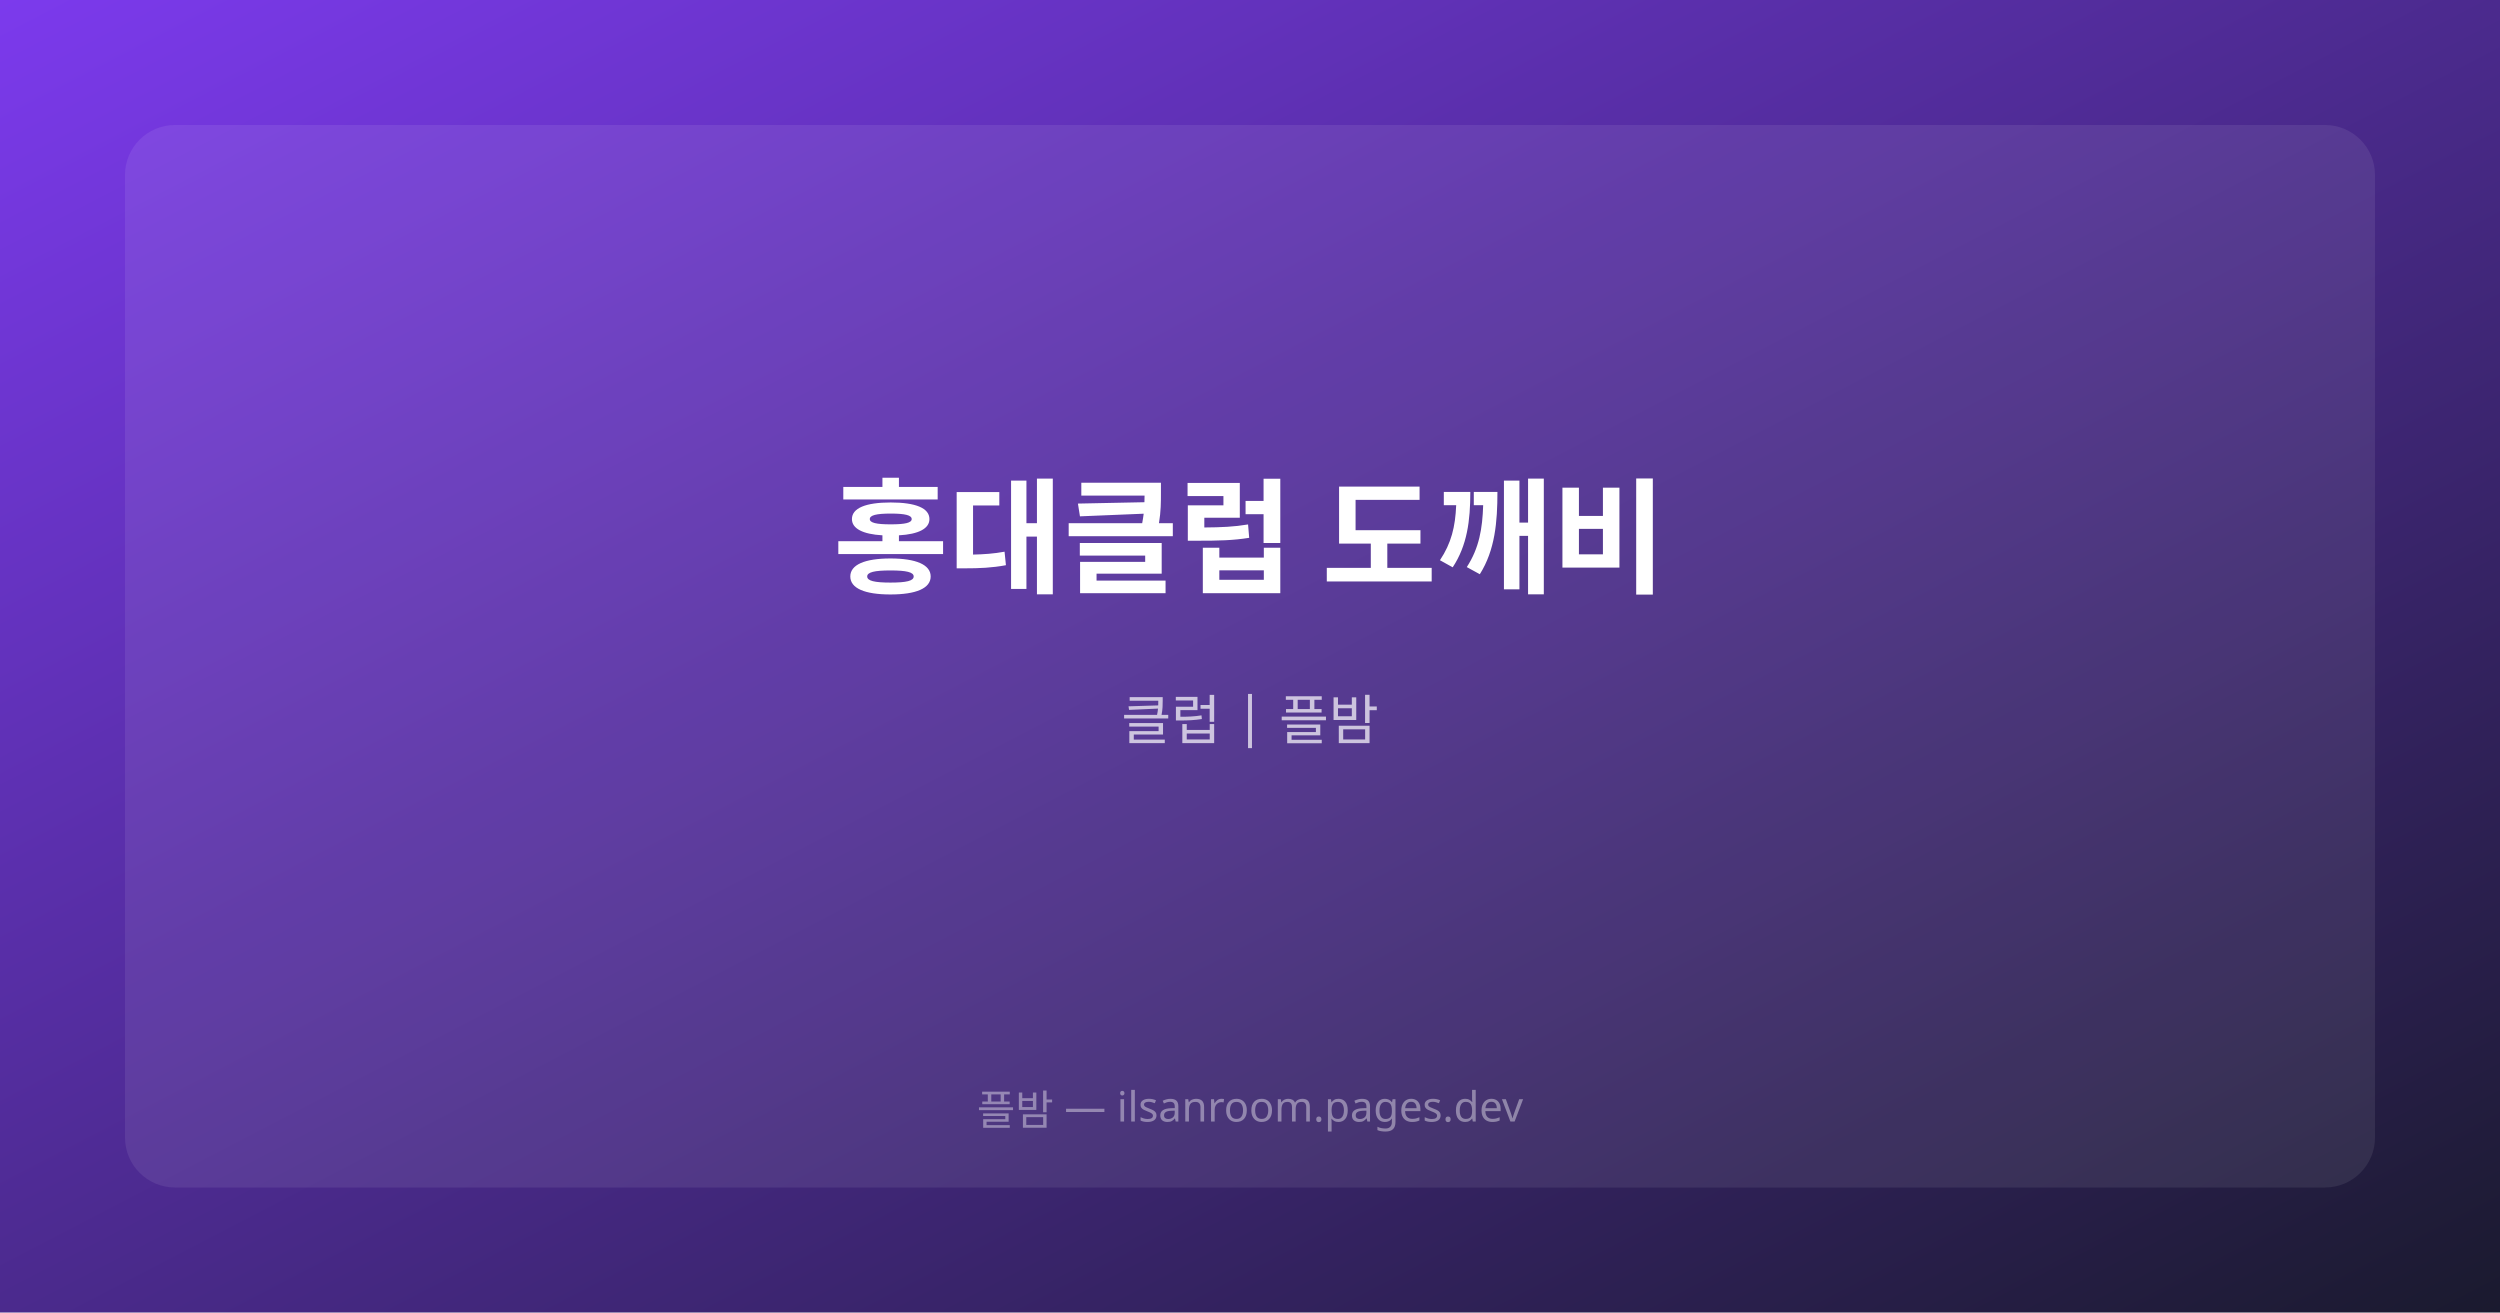
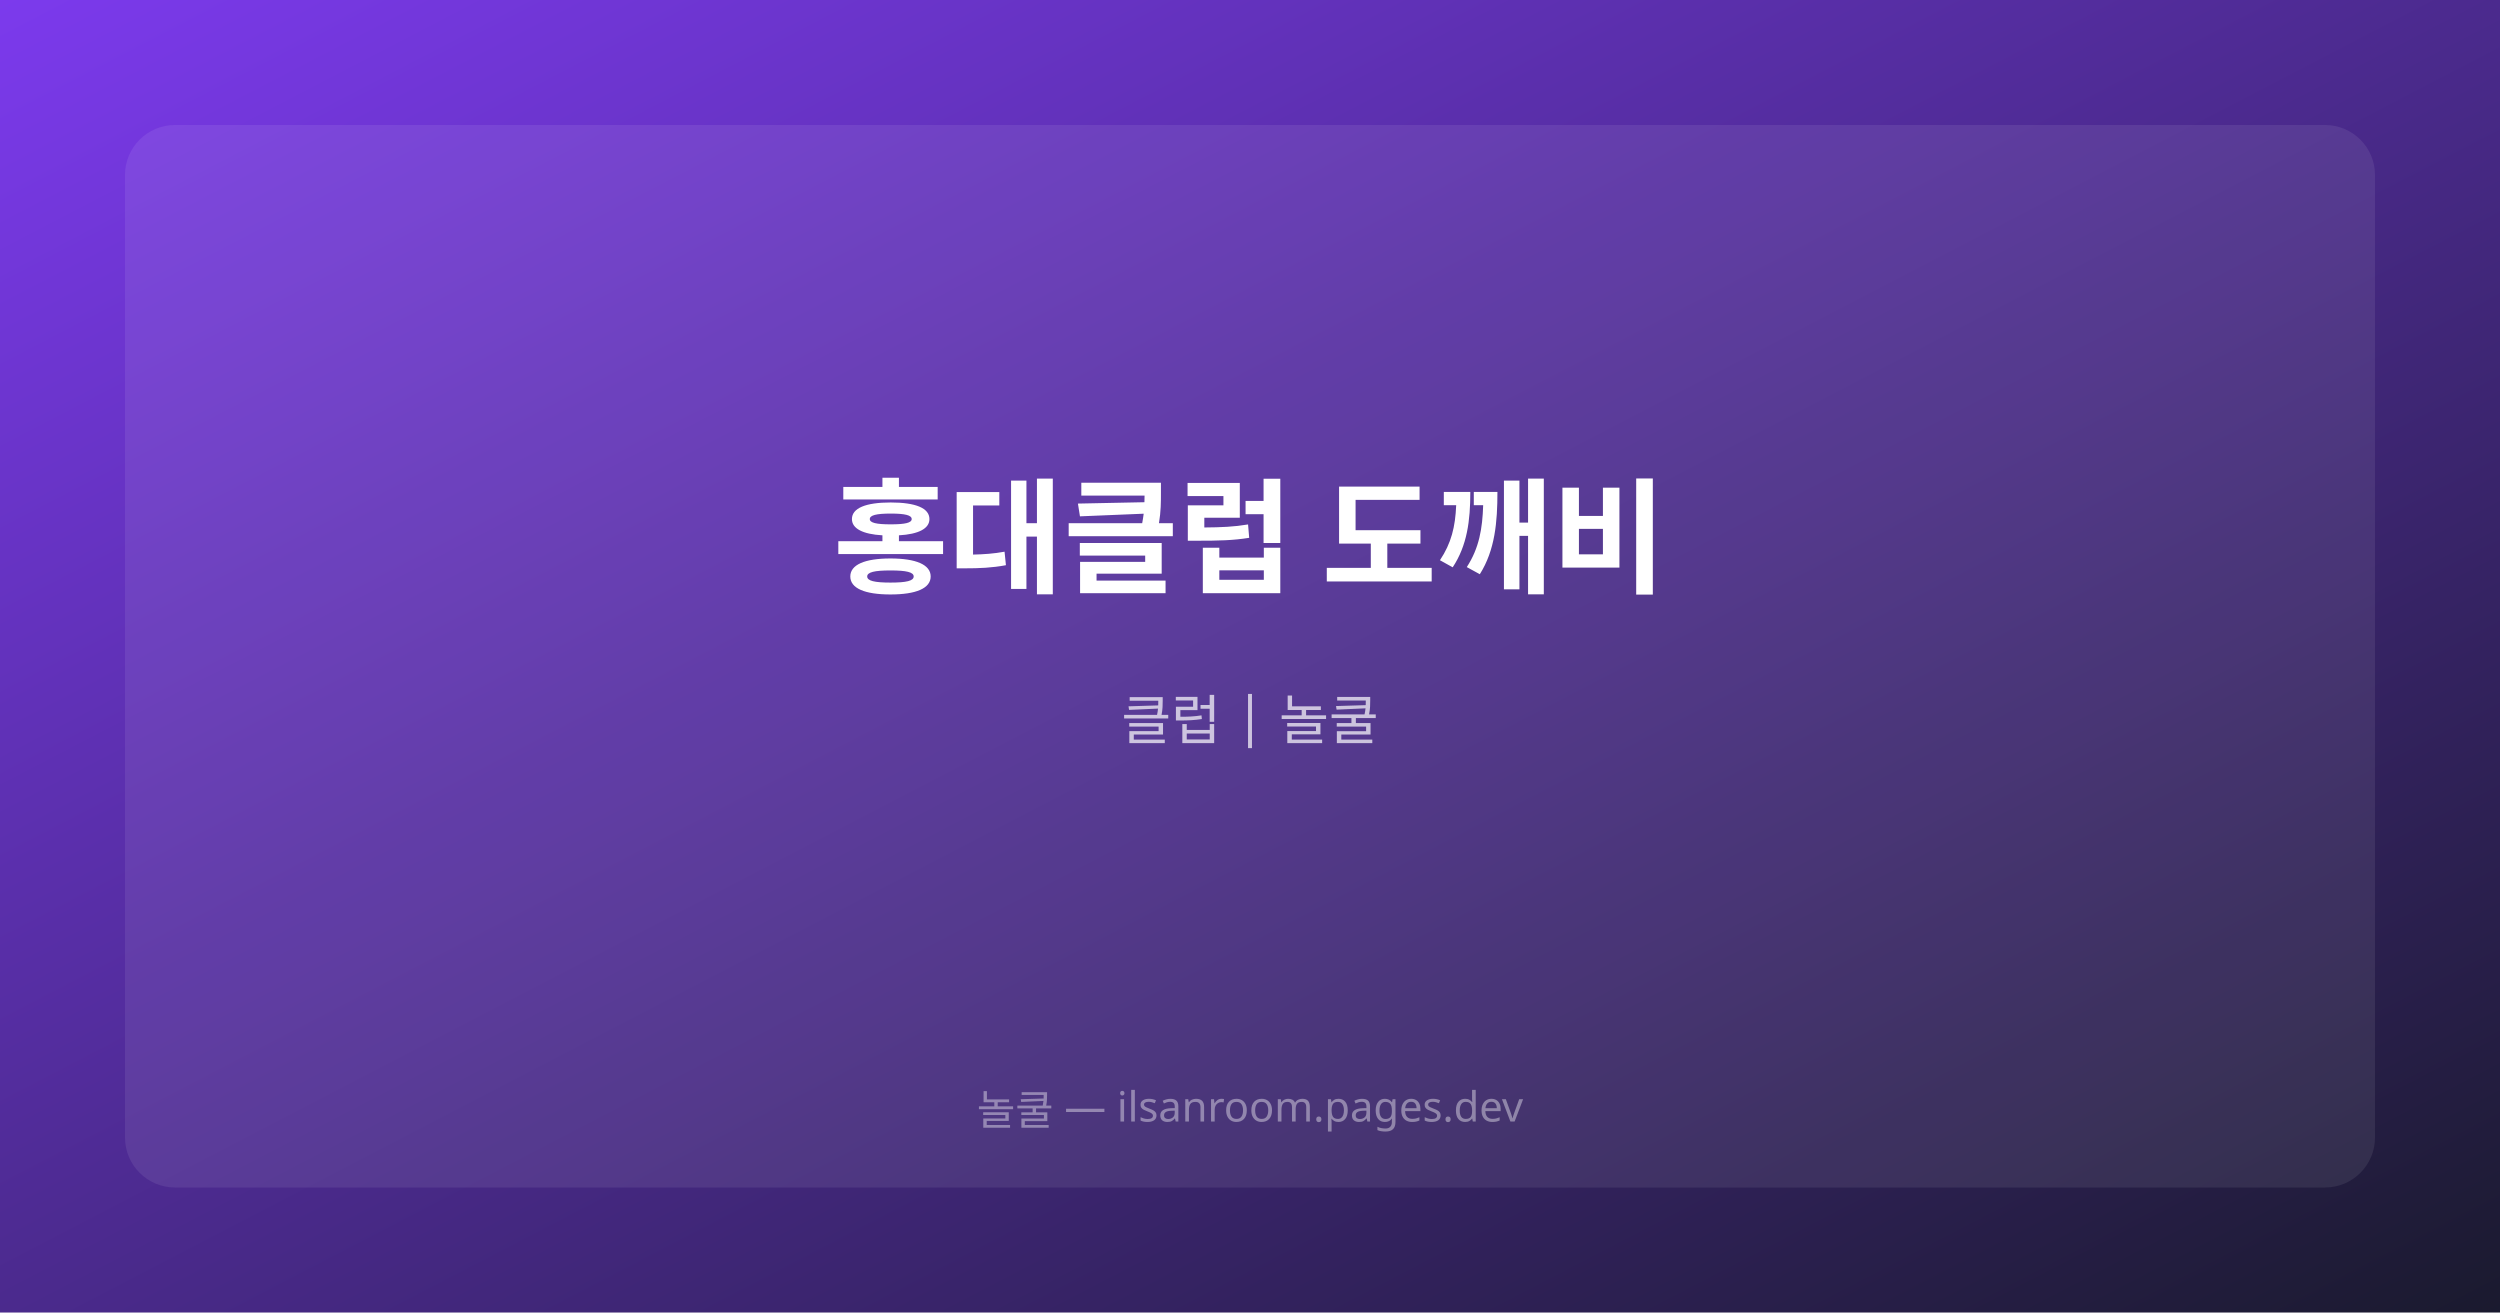
<svg xmlns="http://www.w3.org/2000/svg" width="1200" height="630" viewBox="0 0 1200 630">
  <defs>
    <linearGradient id="bg" x1="0%" y1="0%" x2="100%" y2="100%">
      <stop offset="0%" style="stop-color:#7C3AED;stop-opacity:1" />
      <stop offset="100%" style="stop-color:#1a1a2e;stop-opacity:1" />
    </linearGradient>
  </defs>
  <rect width="1200" height="630" fill="url(#bg)" />
  <rect x="60" y="60" width="1080" height="510" rx="24" fill="rgba(255,255,255,0.08)" />
  <text x="600" y="280" text-anchor="middle" font-family="sans-serif" font-size="60" font-weight="bold" fill="white">홍대클럽 도깨비</text>
-   <text x="600" y="355" text-anchor="middle" font-family="sans-serif" font-size="26" fill="rgba(255,255,255,0.7)">클럽 | 플밤</text>
-   <text x="600" y="540" text-anchor="middle" font-family="sans-serif" font-size="20" fill="rgba(255,255,255,0.4)">플밤 — ilsanroom.pages.dev</text>
+   <text x="600" y="355" text-anchor="middle" font-family="sans-serif" font-size="26" fill="rgba(255,255,255,0.7)">클럽 | 놀쿨</text>
+   <text x="600" y="540" text-anchor="middle" font-family="sans-serif" font-size="20" fill="rgba(255,255,255,0.4)">놀쿨 — ilsanroom.pages.dev</text>
</svg>
